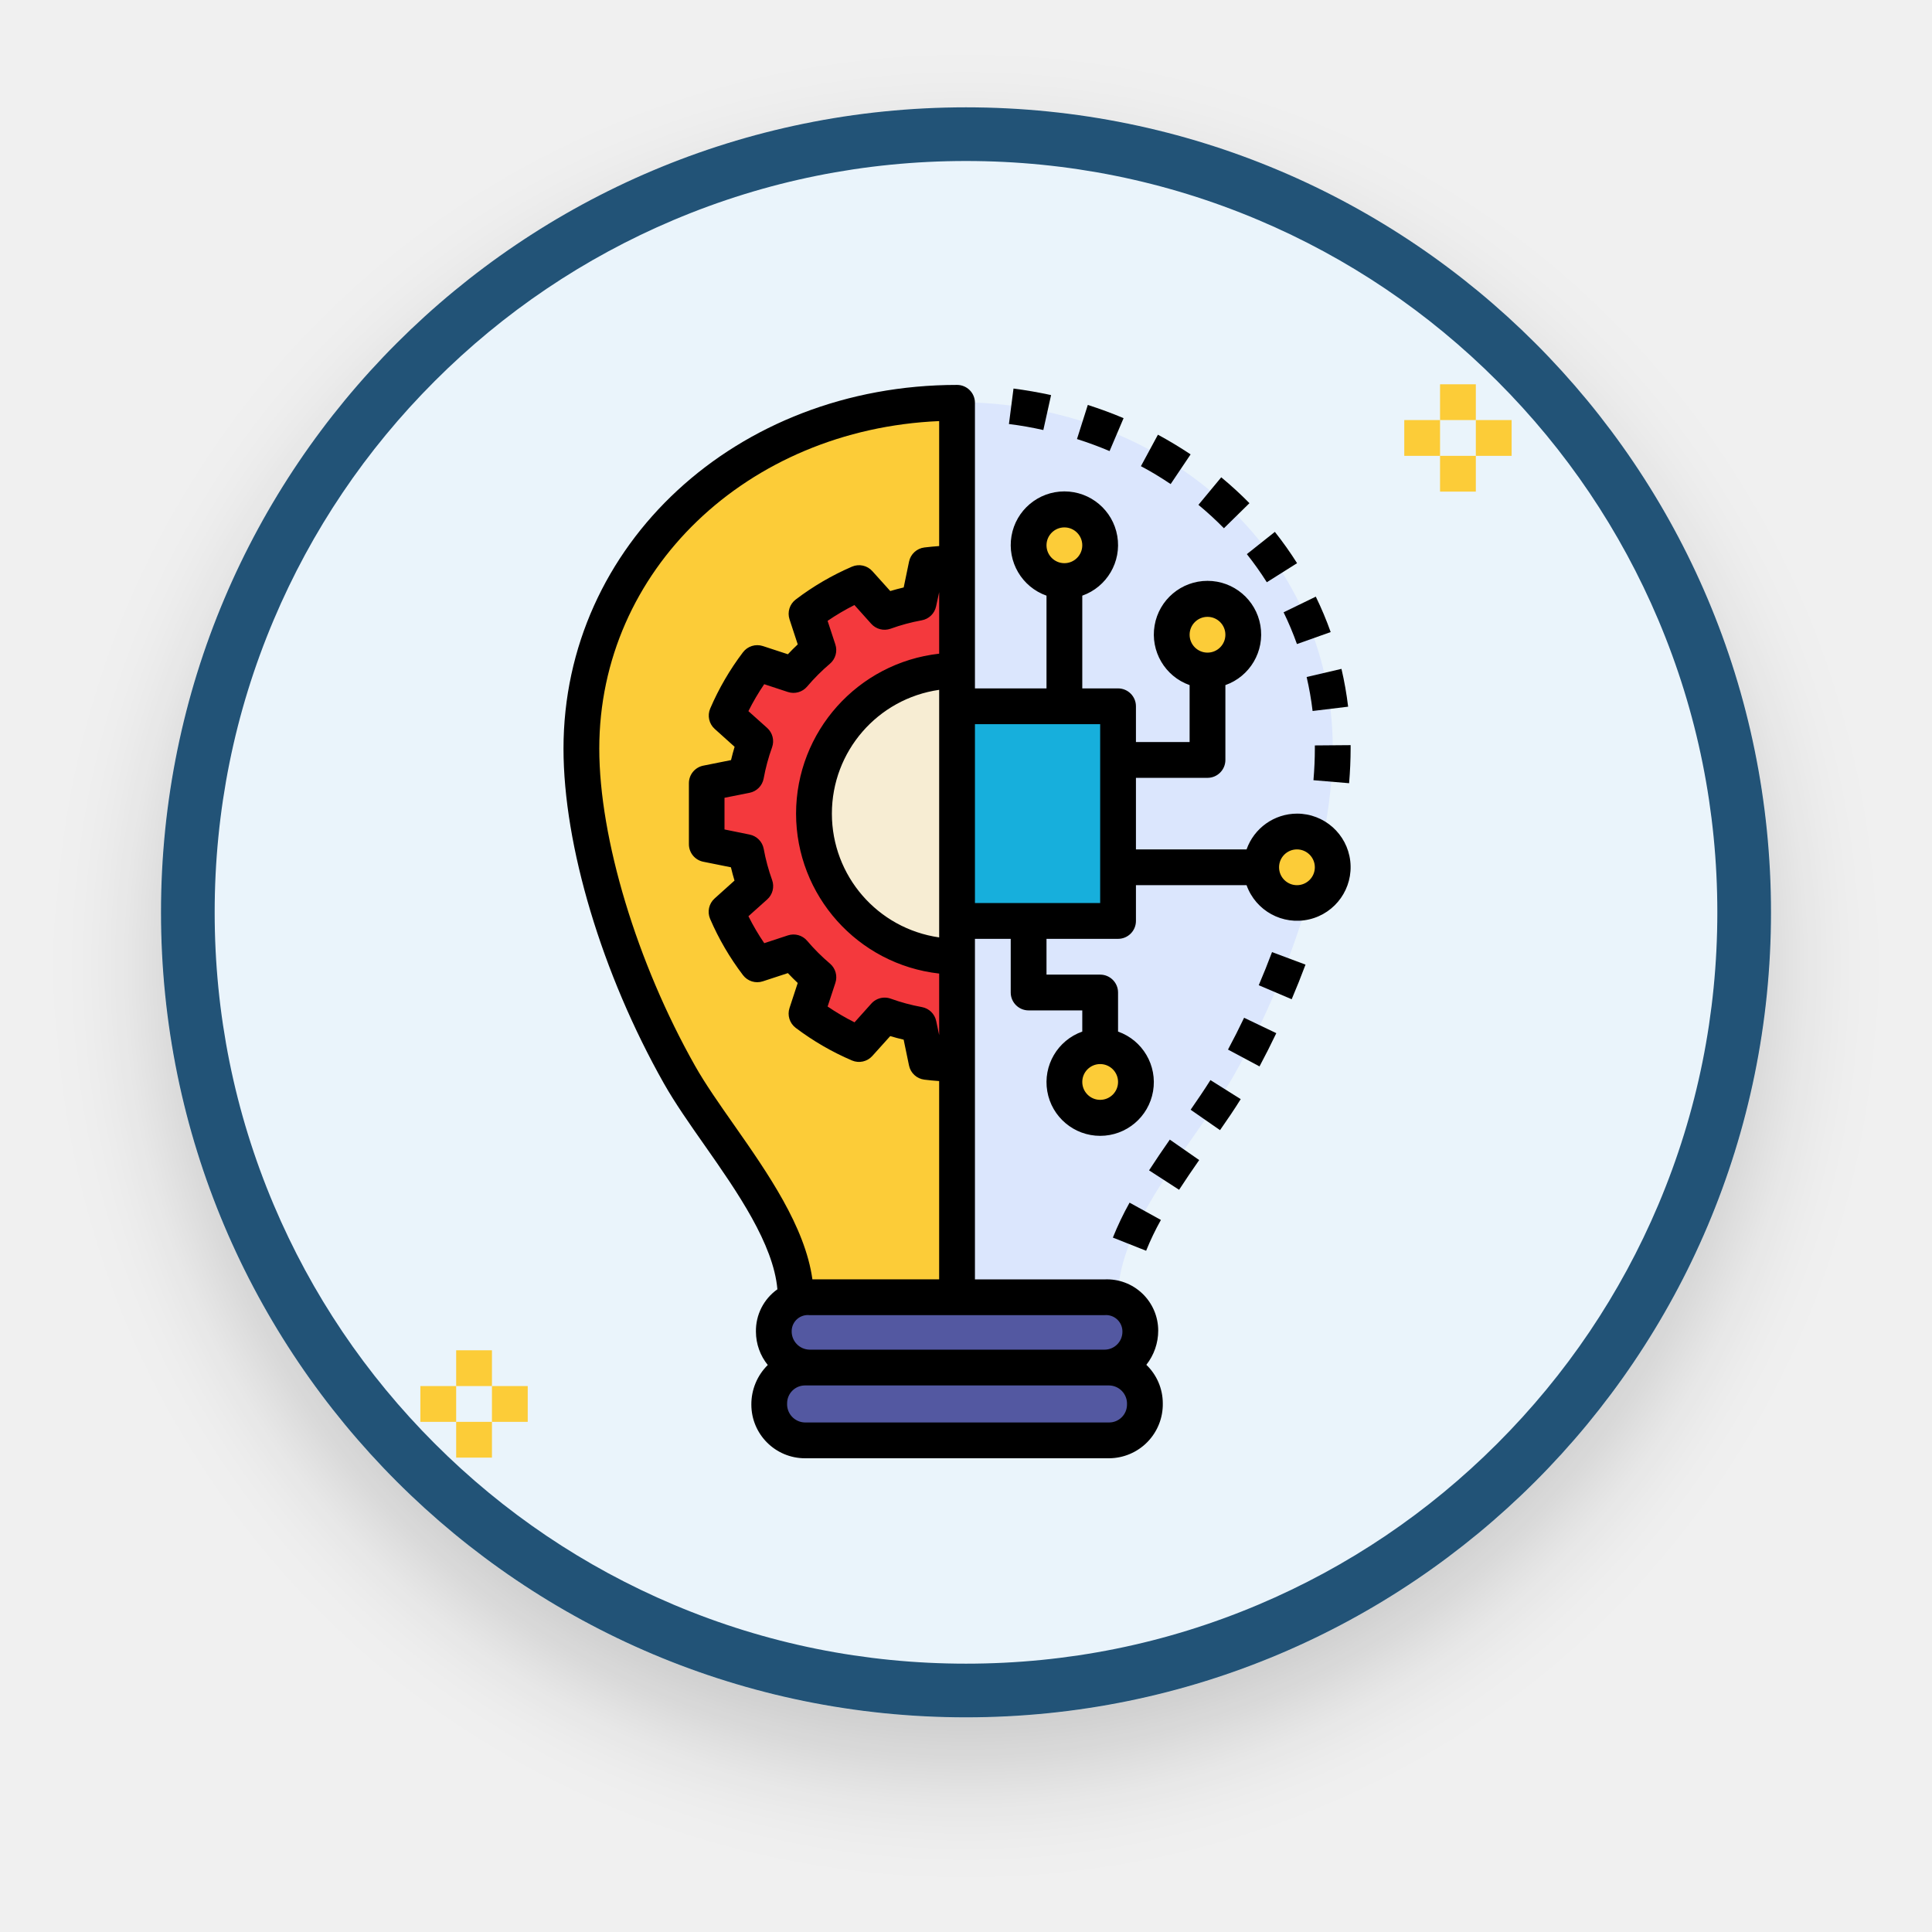
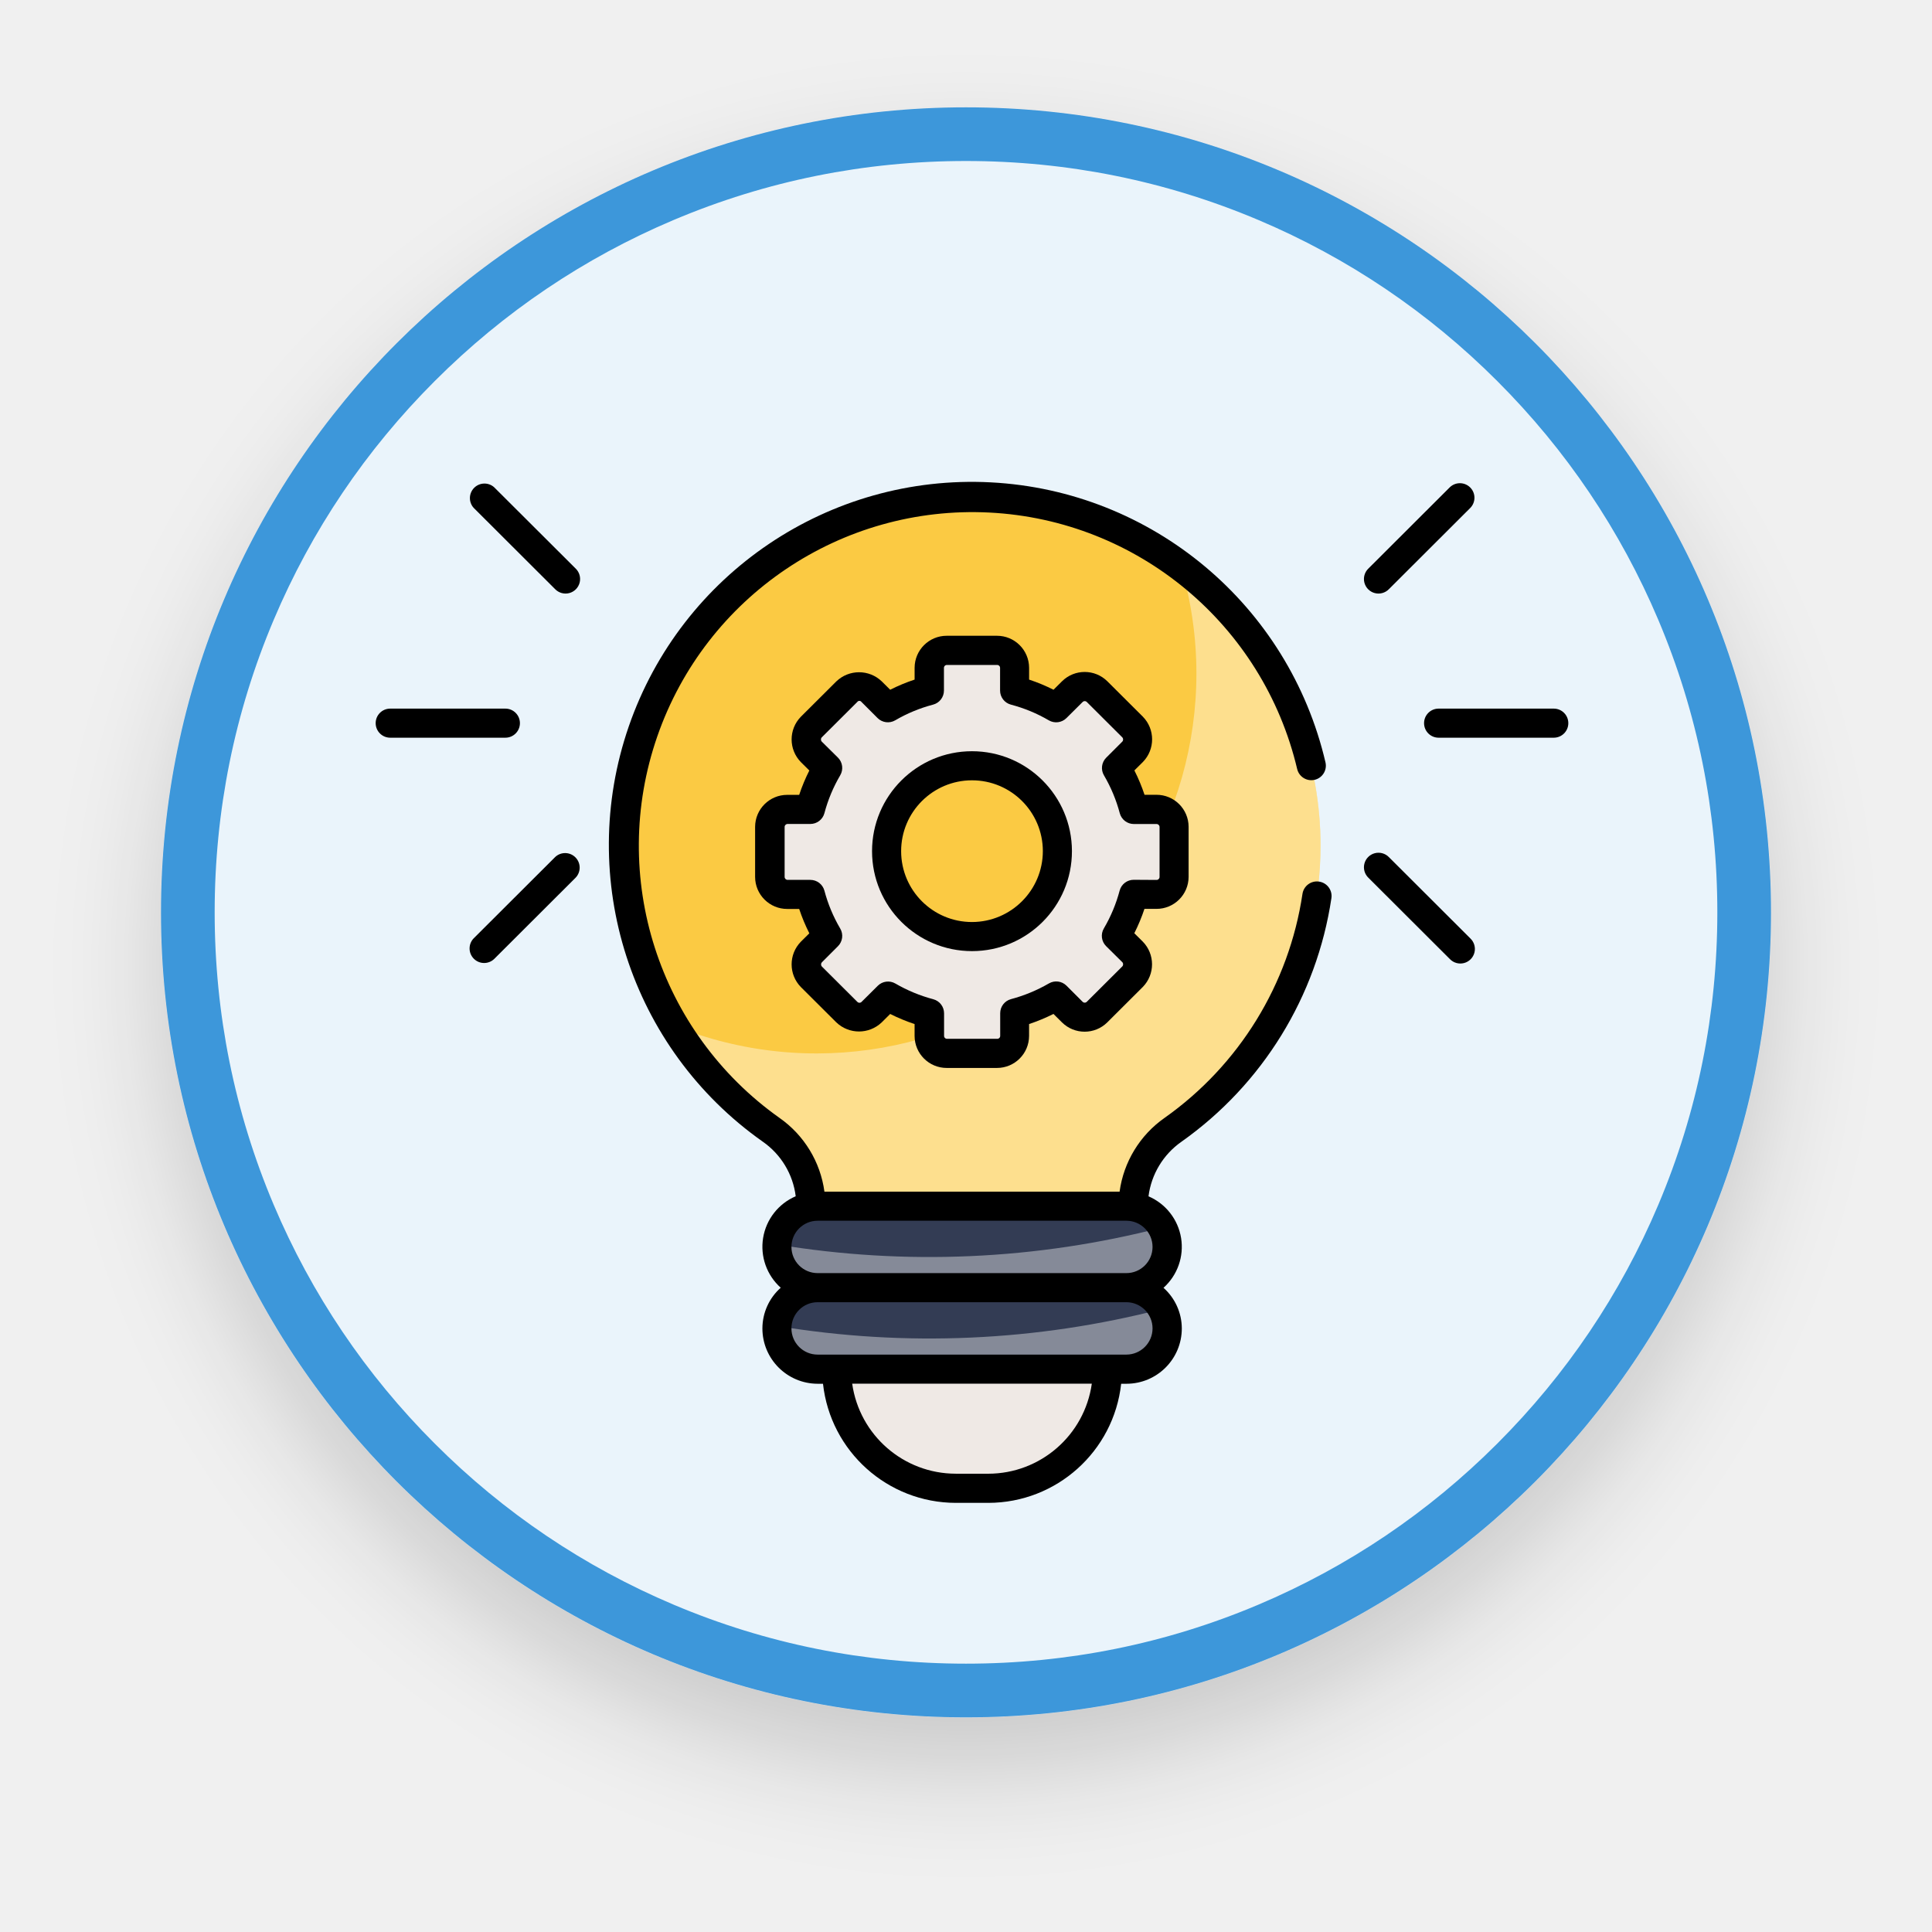
<svg xmlns="http://www.w3.org/2000/svg" width="108" height="108" viewBox="0 0 108 108">
  <defs>
-     <filter id="Path_982547" x="0" y="0" width="108" height="108" filterUnits="userSpaceOnUse">
+     <filter id="Path_982538" x="0" y="0" width="108" height="108" filterUnits="userSpaceOnUse">
      <feOffset dy="3" input="SourceAlpha" />
      <feGaussianBlur stdDeviation="3" result="blur" />
      <feFlood flood-opacity="0.161" />
      <feComposite operator="in" in2="blur" />
      <feComposite in="SourceGraphic" />
    </filter>
  </defs>
-   <g id="Group_1148769" data-name="Group 1148769" transform="translate(-197 -725)">
-     <g id="Group_1148526" data-name="Group 1148526">
-       <g id="Group_1146701" data-name="Group 1146701" transform="translate(-420 -732)">
-         <g id="Group_1146627" data-name="Group 1146627" transform="translate(1 -2526)">
-           <g transform="matrix(1, 0, 0, 1, 616, 3983)" filter="url(#Path_982547)">
-             <g id="Path_982547-2" data-name="Path 982547" transform="translate(9 6)" fill="#eaf4fb">
-               <path d="M 45 88.5 C 39.127 88.5 33.43 87.35 28.068 85.082 C 22.889 82.891 18.236 79.755 14.241 75.759 C 10.245 71.764 7.109 67.111 4.918 61.932 C 2.65 56.57 1.5 50.873 1.5 45 C 1.5 39.127 2.65 33.43 4.918 28.068 C 7.109 22.889 10.245 18.236 14.241 14.241 C 18.236 10.245 22.889 7.109 28.068 4.918 C 33.43 2.65 39.127 1.5 45 1.5 C 50.873 1.5 56.57 2.65 61.932 4.918 C 67.111 7.109 71.764 10.245 75.759 14.241 C 79.755 18.236 82.891 22.889 85.082 28.068 C 87.35 33.43 88.5 39.127 88.5 45 C 88.5 50.873 87.35 56.57 85.082 61.932 C 82.891 67.111 79.755 71.764 75.759 75.759 C 71.764 79.755 67.111 82.891 61.932 85.082 C 56.57 87.35 50.873 88.5 45 88.5 Z" stroke="none" />
-               <path d="M 45 3 C 39.329 3 33.829 4.11 28.653 6.299 C 23.652 8.415 19.16 11.443 15.302 15.302 C 11.443 19.16 8.415 23.652 6.299 28.653 C 4.11 33.829 3 39.329 3 45 C 3 50.671 4.11 56.171 6.299 61.347 C 8.415 66.348 11.443 70.84 15.302 74.698 C 19.16 78.557 23.652 81.585 28.653 83.701 C 33.829 85.89 39.329 87 45 87 C 50.671 87 56.171 85.89 61.347 83.701 C 66.348 81.585 70.84 78.557 74.698 74.698 C 78.557 70.84 81.585 66.348 83.701 61.347 C 85.89 56.171 87 50.671 87 45 C 87 39.329 85.89 33.829 83.701 28.653 C 81.585 23.652 78.557 19.16 74.698 15.302 C 70.84 11.443 66.348 8.415 61.347 6.299 C 56.171 4.11 50.671 3 45 3 M 45 0 C 69.853 0 90 20.147 90 45 C 90 69.853 69.853 90 45 90 C 20.147 90 0 69.853 0 45 C 0 20.147 20.147 0 45 0 Z" stroke="none" fill="#205277" />
+   <g id="Group_1156432" data-name="Group 1156432" transform="translate(-191 -754)">
+     <g id="Group_1154666" data-name="Group 1154666">
+       <g id="Group_1150765" data-name="Group 1150765" transform="translate(-426 -602)">
+         <g id="Group_1149507" data-name="Group 1149507" transform="translate(416 -2809.12)">
+           <g id="Group_1146955" data-name="Group 1146955" transform="translate(0 1196.12)">
+             <g transform="matrix(1, 0, 0, 1, 201, 2969)" filter="url(#Path_982538)">
+               <g id="Path_982538-2" data-name="Path 982538" transform="translate(9 6)" fill="#eaf4fb">
+                 <path d="M 45 88.5 C 39.127 88.5 33.43 87.35 28.068 85.082 C 22.889 82.891 18.236 79.755 14.241 75.759 C 10.245 71.764 7.109 67.111 4.918 61.932 C 2.65 56.57 1.5 50.873 1.5 45 C 1.5 39.127 2.65 33.43 4.918 28.068 C 7.109 22.889 10.245 18.236 14.241 14.241 C 18.236 10.245 22.889 7.109 28.068 4.918 C 33.43 2.65 39.127 1.5 45 1.5 C 50.873 1.5 56.57 2.65 61.932 4.918 C 67.111 7.109 71.764 10.245 75.759 14.241 C 79.755 18.236 82.891 22.889 85.082 28.068 C 87.35 33.43 88.5 39.127 88.5 45 C 88.5 50.873 87.35 56.57 85.082 61.932 C 82.891 67.111 79.755 71.764 75.759 75.759 C 71.764 79.755 67.111 82.891 61.932 85.082 C 56.57 87.35 50.873 88.5 45 88.5 Z" stroke="none" />
+                 <path d="M 45 3 C 39.329 3 33.829 4.11 28.653 6.299 C 23.652 8.415 19.16 11.443 15.302 15.302 C 11.443 19.16 8.415 23.652 6.299 28.653 C 4.11 33.829 3 39.329 3 45 C 3 50.671 4.11 56.171 6.299 61.347 C 8.415 66.348 11.443 70.84 15.302 74.698 C 19.16 78.557 23.652 81.585 28.653 83.701 C 33.829 85.89 39.329 87 45 87 C 50.671 87 56.171 85.89 61.347 83.701 C 66.348 81.585 70.84 78.557 74.698 74.698 C 78.557 70.84 81.585 66.348 83.701 61.347 C 85.89 56.171 87 50.671 87 45 C 87 39.329 85.89 33.829 83.701 28.653 C 81.585 23.652 78.557 19.16 74.698 15.302 C 70.84 11.443 66.348 8.415 61.347 6.299 C 56.171 4.11 50.671 3 45 3 M 45 0 C 69.853 0 90 20.147 90 45 C 90 69.853 69.853 90 45 90 C 20.147 90 0 69.853 0 45 C 0 20.147 20.147 0 45 0 Z" stroke="none" fill="#3c97da" />
+               </g>
            </g>
          </g>
        </g>
      </g>
-     </g>
-     <g id="innovation" transform="translate(218.5 744.482)">
-       <path id="Path_982805" data-name="Path 982805" d="M53,22.333c0,5.149-2.077,12.195-5.482,18.22C45.469,44.181,41,48.84,41,53H32V3c11.6,0,21,8.375,21,19.333Z" fill="#dbe6fd" />
-       <path id="Path_982806" data-name="Path 982806" d="M32,20h9V32H32Z" fill="#17afdc" />
-       <path id="Path_982807" data-name="Path 982807" d="M11,22.333c0,5.149,2.077,12.195,5.482,18.22C18.531,44.181,23,48.84,23,53h9V3C20.4,3,11,11.375,11,22.333Z" fill="#fccc38" />
-       <path id="Path_982808" data-name="Path 982808" d="M40.244,57H23.756a2,2,0,0,1-2-2v-.07a1.885,1.885,0,0,1,2-1.86H40.244a1.885,1.885,0,0,1,2,1.86V55A2,2,0,0,1,40.244,57Z" fill="#5358a1" />
-       <rect id="Rectangle_406106" data-name="Rectangle 406106" width="21" height="4.07" rx="2" transform="translate(21.5 57)" fill="#5358a1" />
-       <path id="Path_982809" data-name="Path 982809" d="M30.295,12.114,29.856,14.2a11.885,11.885,0,0,0-1.9.513l-1.433-1.6a13.965,13.965,0,0,0-2.936,1.716l.663,2.018a12.064,12.064,0,0,0-1.4,1.4l-2.018-.663a13.963,13.963,0,0,0-1.717,2.936l1.6,1.433a11.879,11.879,0,0,0-.513,1.9l-2.088.439a12.8,12.8,0,0,0,0,3.411l2.088.439a11.877,11.877,0,0,0,.513,1.9l-1.6,1.433a13.966,13.966,0,0,0,1.716,2.936l2.018-.663a12.064,12.064,0,0,0,1.4,1.4l-.663,2.018a13.964,13.964,0,0,0,2.936,1.717l1.433-1.6a11.887,11.887,0,0,0,1.9.513l.439,2.088A14.075,14.075,0,0,0,32,40V12a14.073,14.073,0,0,0-1.705.114Z" fill="#f4393d" />
-       <path id="Path_982810" data-name="Path 982810" d="M32,34a8,8,0,0,1,0-16" fill="#f7edd3" />
-       <circle id="Ellipse_11551" data-name="Ellipse 11551" cx="2" cy="2" r="2" transform="translate(36 9)" fill="#fccc38" />
-       <circle id="Ellipse_11552" data-name="Ellipse 11552" cx="2" cy="2" r="2" transform="translate(44 14)" fill="#fccc38" />
-       <circle id="Ellipse_11553" data-name="Ellipse 11553" cx="2" cy="2" r="2" transform="translate(49 27)" fill="#fccc38" />
-       <circle id="Ellipse_11554" data-name="Ellipse 11554" cx="2" cy="2" r="2" transform="translate(38 39)" fill="#fccc38" />
-       <path id="Path_982811" data-name="Path 982811" d="M42.569,50.436,40.71,49.7a16.936,16.936,0,0,1,.934-1.953l1.751.967a14.97,14.97,0,0,0-.826,1.723Z" />
-       <path id="Path_982812" data-name="Path 982812" d="M44.412,47.028l-1.679-1.086c.375-.58.767-1.154,1.16-1.719l1.642,1.143c-.38.547-.76,1.1-1.123,1.662Z" />
-       <path id="Path_982813" data-name="Path 982813" d="M46.7,43.694l-1.643-1.141c.394-.568.77-1.122,1.107-1.657l1.692,1.064C47.509,42.521,47.116,43.1,46.7,43.694Z" />
-       <path id="Path_982814" data-name="Path 982814" d="M48.91,40.133l-1.764-.943q.469-.877.9-1.778l1.8.861q-.449.94-.94,1.86Z" />
-       <path id="Path_982815" data-name="Path 982815" d="M50.706,36.376l-1.841-.783c.262-.614.509-1.233.742-1.852l1.872.7Q51.116,35.413,50.706,36.376Z" />
-       <path id="Path_982816" data-name="Path 982816" d="M53.916,24.3l-1.993-.168c.052-.609.078-1.2.078-1.76v-.184l2-.016v.2C54,22.982,53.972,23.631,53.916,24.3Z" />
-       <path id="Path_982817" data-name="Path 982817" d="M51.875,20.263a17.288,17.288,0,0,0-.333-1.9l1.947-.455a19.378,19.378,0,0,1,.372,2.114Z" />
-       <path id="Path_982818" data-name="Path 982818" d="M51,16.521a17.469,17.469,0,0,0-.746-1.775l1.8-.875a19.264,19.264,0,0,1,.832,1.98Z" />
-       <path id="Path_982819" data-name="Path 982819" d="M49.316,13.066A18.208,18.208,0,0,0,48.2,11.494l1.566-1.244A20.2,20.2,0,0,1,51.007,12Z" />
-       <path id="Path_982820" data-name="Path 982820" d="M46.918,10.047a18.9,18.9,0,0,0-1.425-1.308L46.768,7.2a20.943,20.943,0,0,1,1.577,1.446Z" />
-       <path id="Path_982821" data-name="Path 982821" d="M43.94,7.578c-.531-.357-1.09-.7-1.662-1l.951-1.76c.628.34,1.242.711,1.827,1.1Z" />
-       <path id="Path_982822" data-name="Path 982822" d="M40.526,5.734c-.586-.249-1.2-.476-1.822-.673l.605-1.906c.682.217,1.355.465,2,.739Z" />
-       <path id="Path_982823" data-name="Path 982823" d="M36.823,4.557C36.2,4.417,35.55,4.3,34.9,4.222l.256-1.984c.7.092,1.409.215,2.1.366Z" />
-       <path id="Path_982824" data-name="Path 982824" d="M51,26a3,3,0,0,0-2.816,2H42V24h4a1,1,0,0,0,1-1V18.816a3,3,0,1,0-2,0V22H42V20a1,1,0,0,0-1-1H39V13.816a3,3,0,1,0-2,0V19H33V3.035a1,1,0,0,0-1-1c-12.336,0-22,8.932-22,20.333,0,5.416,2.15,12.587,5.611,18.713.622,1.1,1.433,2.256,2.291,3.48,1.815,2.587,3.835,5.5,4.055,8.03a2.842,2.842,0,0,0-1.2,2.374,2.97,2.97,0,0,0,.662,1.857,3.083,3.083,0,0,0-.918,2.214,3,3,0,0,0,3,3h17a3.019,3.019,0,0,0,3-3.07,2.987,2.987,0,0,0-.92-2.154,3.087,3.087,0,0,0,.664-1.916,2.868,2.868,0,0,0-3-2.859H33V33h2v3a1,1,0,0,0,1,1h3v1.184a3,3,0,1,0,2,0V36a1,1,0,0,0-1-1H37V33h4a1,1,0,0,0,1-1V30h6.184A2.995,2.995,0,1,0,51,26ZM46,15a1,1,0,1,1-1,1A1,1,0,0,1,46,15ZM19.54,43.413c-.83-1.184-1.614-2.3-2.187-3.316C14.1,34.342,12,27.383,12,22.368,12,12.4,20.267,4.519,31,4.057v6.986c-.265.02-.536.044-.826.079a1,1,0,0,0-.857.786l-.3,1.449q-.376.089-.751.2l-1-1.111a1,1,0,0,0-1.137-.253,15.045,15.045,0,0,0-3.146,1.837,1,1,0,0,0-.348,1.11l.459,1.4c-.189.178-.373.362-.551.551l-1.4-.459a1.006,1.006,0,0,0-1.11.348A15.008,15.008,0,0,0,18.2,20.128a1,1,0,0,0,.253,1.137l1.112,1q-.112.371-.2.743l-1.555.311a1,1,0,0,0-.8.98v3.41a1,1,0,0,0,.8.98L19.359,29q.089.372.2.743l-1.112,1a1,1,0,0,0-.253,1.137,15.015,15.015,0,0,0,1.838,3.147,1,1,0,0,0,1.11.348l1.4-.459c.179.188.362.373.551.551l-.459,1.4a1,1,0,0,0,.348,1.11A15.013,15.013,0,0,0,26.127,39.8a1,1,0,0,0,1.137-.253l1-1.111q.374.113.751.2l.3,1.448a1,1,0,0,0,.857.787c.29.036.561.06.827.079V52.035H23.914c-.409-2.947-2.5-5.945-4.374-8.622ZM23,26a9.01,9.01,0,0,0,8,8.941V38.38l-.166-.787a1,1,0,0,0-.8-.779,10.842,10.842,0,0,1-1.742-.47,1.016,1.016,0,0,0-.338-.059,1,1,0,0,0-.745.333l-.94,1.049a12.96,12.96,0,0,1-1.505-.884l.434-1.321a1,1,0,0,0-.3-1.076,10.958,10.958,0,0,1-1.28-1.279,1,1,0,0,0-1.075-.3l-1.321.435a13,13,0,0,1-.884-1.506l1.05-.94a1,1,0,0,0,.274-1.083,10.877,10.877,0,0,1-.47-1.742,1,1,0,0,0-.789-.8L19,26.885v-1.77l1.4-.279a1,1,0,0,0,.789-.8,10.915,10.915,0,0,1,.47-1.743,1,1,0,0,0-.274-1.083l-1.049-.939a13.128,13.128,0,0,1,.884-1.506l1.321.435a1,1,0,0,0,1.075-.3,11.184,11.184,0,0,1,1.281-1.282,1,1,0,0,0,.3-1.073l-.434-1.321a13.035,13.035,0,0,1,1.5-.884l.94,1.049a1,1,0,0,0,1.083.274,10.815,10.815,0,0,1,1.742-.47,1,1,0,0,0,.8-.778L31,13.621v3.438A9.01,9.01,0,0,0,23,26Zm8-6.92V32.92a6.991,6.991,0,0,1,0-13.84Zm9.5,40.955h-17a1.018,1.018,0,0,1-1-1.07,1,1,0,0,1,1-1h17a1.018,1.018,0,0,1,1,1.07,1,1,0,0,1-1,1Zm-.256-6a.916.916,0,0,1,1,.93,1,1,0,0,1-1,1H23.756a1.018,1.018,0,0,1-1-1.07.9.9,0,0,1,1-.859ZM40,40a1,1,0,1,1-1,1A1,1,0,0,1,40,40ZM38,10a1,1,0,1,1-1,1,1,1,0,0,1,1-1Zm2,21H33V21h7Zm11-1a1,1,0,1,1,1-1A1,1,0,0,1,51,30Z" />
-       <g id="Group_1148525" data-name="Group 1148525">
-         <path id="Path_982825" data-name="Path 982825" d="M4,56H6v2H4Z" fill="#fccc38" />
-         <path id="Path_982826" data-name="Path 982826" d="M4,60H6v2H4Z" fill="#fccc38" />
-         <path id="Path_982827" data-name="Path 982827" d="M6,58H8v2H6Z" fill="#fccc38" />
-         <path id="Path_982828" data-name="Path 982828" d="M2,58H4v2H2Z" fill="#fccc38" />
-         <path id="Path_982829" data-name="Path 982829" d="M59,2h2V4H59Z" fill="#fccc38" />
-         <path id="Path_982830" data-name="Path 982830" d="M59,6h2V8H59Z" fill="#fccc38" />
-         <path id="Path_982831" data-name="Path 982831" d="M61,4h2V6H61Z" fill="#fccc38" />
-         <path id="Path_982832" data-name="Path 982832" d="M57,4h2V6H57Z" fill="#fccc38" />
+       <g id="_x38_8_Business_Innovation" transform="translate(205.995 738.766)">
+         <g id="Group_1154665" data-name="Group 1154665" transform="translate(6.005 42.234)">
+           <path id="Path_991139" data-name="Path 991139" d="M148.844,67.776a19.411,19.411,0,0,1-8.26,15.9,5.223,5.223,0,0,0-2.217,4.27H120.352a5.223,5.223,0,0,0-2.217-4.27,19.462,19.462,0,1,1,30.709-15.9Z" transform="translate(-96.025 -47.518)" fill="#fbca43" />
+           <path id="Path_991140" data-name="Path 991140" d="M167.092,93.067a19.432,19.432,0,0,1-8.261,15.9,5.21,5.21,0,0,0-2.218,4.267H138.6a5.19,5.19,0,0,0-2.218-4.267,19.668,19.668,0,0,1-5.451-5.828A21.233,21.233,0,0,0,159.3,77.515,19.408,19.408,0,0,1,167.092,93.067Z" transform="translate(-114.271 -72.811)" fill="#fff" opacity="0.4" />
+           <path id="Path_991141" data-name="Path 991141" d="M196.019,347.7a2.277,2.277,0,0,1-2.277,2.277H176.483a2.277,2.277,0,0,1,0-4.554h17.258A2.277,2.277,0,0,1,196.019,347.7Z" transform="translate(-151.778 -304.994)" fill="#333c54" />
+           <path id="Path_991142" data-name="Path 991142" d="M196.011,355.425a2.275,2.275,0,0,1-2.277,2.277H176.472a2.275,2.275,0,0,1-2.277-2.277.956.956,0,0,1,.007-.137,52.068,52.068,0,0,0,21.536-.95A2.262,2.262,0,0,1,196.011,355.425Z" transform="translate(-151.768 -312.722)" fill="#fff" opacity="0.4" />
+           <path id="Path_991143" data-name="Path 991143" d="M196.019,381.855a2.277,2.277,0,0,1-2.277,2.277H176.483a2.277,2.277,0,1,1,0-4.554h17.258A2.277,2.277,0,0,1,196.019,381.855Z" transform="translate(-151.778 -334.596)" fill="#333c54" />
+           <path id="Path_991144" data-name="Path 991144" d="M196.011,389.6a2.275,2.275,0,0,1-2.277,2.277H176.472A2.275,2.275,0,0,1,174.2,389.6a.956.956,0,0,1,.007-.137,52.068,52.068,0,0,0,21.536-.95A2.261,2.261,0,0,1,196.011,389.6Z" transform="translate(-151.768 -342.342)" fill="#fff" opacity="0.4" />
+           <path id="Path_991145" data-name="Path 991145" d="M214.382,413.734a6.658,6.658,0,0,1-6.658,6.658h-1.818a6.658,6.658,0,0,1-6.658-6.658Z" transform="translate(-173.481 -364.198)" fill="#efe9e5" />
+           <path id="Path_991146" data-name="Path 991146" d="M192.918,121.283H191.65a9.266,9.266,0,0,0-.969-2.322l.9-.9a.99.99,0,0,0,0-1.386L189.6,114.7a.978.978,0,0,0-1.385,0l-.9.9a9.253,9.253,0,0,0-2.322-.963v-1.268a.976.976,0,0,0-.982-.976h-2.8a.976.976,0,0,0-.982.976v1.268a9.258,9.258,0,0,0-2.322.963l-.9-.9a.977.977,0,0,0-1.385,0l-1.984,1.977a.99.99,0,0,0,0,1.386l.9.9a9.274,9.274,0,0,0-.969,2.322H172.3a.98.98,0,0,0-.982.976v2.8a.98.98,0,0,0,.982.976h1.268a9.262,9.262,0,0,0,.969,2.322l-.9.9a.989.989,0,0,0,0,1.385l1.984,1.977a.977.977,0,0,0,1.385,0l.9-.9a9.512,9.512,0,0,0,2.322.963v1.268a.976.976,0,0,0,.982.976h2.8a.976.976,0,0,0,.982-.976v-1.268a9.512,9.512,0,0,0,2.322-.963l.9.9a.977.977,0,0,0,1.385,0l1.984-1.977a.989.989,0,0,0,0-1.385l-.9-.9a9.273,9.273,0,0,0,.969-2.322h1.268a.98.98,0,0,0,.982-.976v-2.8A.98.98,0,0,0,192.918,121.283Zm-10.309,7.109a4.774,4.774,0,1,1,4.774-4.781A4.779,4.779,0,0,1,182.609,128.393Z" transform="translate(-149.274 -103.037)" fill="#efe9e5" />
+           <g id="Group_1154664" data-name="Group 1154664" transform="translate(0 0)">
+             <path id="Path_991147" data-name="Path 991147" d="M143.455,64.528a.817.817,0,0,0-.922.687,18.719,18.719,0,0,1-7.714,12.526,6.028,6.028,0,0,0-2.509,4.119h-16.5a6.015,6.015,0,0,0-2.506-4.118,18.65,18.65,0,1,1,28.934-19.5.813.813,0,0,0,1.583-.371,20.295,20.295,0,1,0-31.452,21.2,4.372,4.372,0,0,1,1.836,3.047,3.072,3.072,0,0,0-.838,5.114,3.048,3.048,0,0,0-1.024,2.273A3.094,3.094,0,0,0,115.43,92.6h.3a7.48,7.48,0,0,0,7.425,6.658h1.818a7.48,7.48,0,0,0,7.425-6.658h.3a3.094,3.094,0,0,0,3.09-3.091,3.048,3.048,0,0,0-1.024-2.273,3.073,3.073,0,0,0-.838-5.114,4.4,4.4,0,0,1,1.837-3.048,20.359,20.359,0,0,0,8.388-13.621.814.814,0,0,0-.687-.923Zm-18.487,33.1H123.15a5.854,5.854,0,0,1-5.788-5.032h13.395A5.853,5.853,0,0,1,124.968,97.629Zm9.184-8.123a1.466,1.466,0,0,1-1.464,1.465H115.43a1.464,1.464,0,1,1,0-2.929h17.258A1.466,1.466,0,0,1,134.152,89.506Zm-1.464-3.09H115.43a1.464,1.464,0,1,1,0-2.928h17.258a1.464,1.464,0,0,1,0,2.928Z" transform="translate(-90.724 -42.247)" />
+             <path id="Path_991148" data-name="Path 991148" d="M187.633,121.562a1.794,1.794,0,0,0,1.8-1.789v-2.8a1.794,1.794,0,0,0-1.8-1.789h-.664a10.058,10.058,0,0,0-.567-1.362l.478-.474a1.812,1.812,0,0,0-.006-2.532l-1.984-1.977a1.8,1.8,0,0,0-2.533,0l-.476.473a9.99,9.99,0,0,0-1.365-.567v-.661a1.794,1.794,0,0,0-1.8-1.789h-2.8a1.794,1.794,0,0,0-1.8,1.789v.661a10.018,10.018,0,0,0-1.365.567l-.473-.47a1.834,1.834,0,0,0-2.534,0l-1.991,1.984a1.814,1.814,0,0,0,.007,2.533l.471.467a10.058,10.058,0,0,0-.567,1.362h-.664a1.794,1.794,0,0,0-1.8,1.789v2.8a1.794,1.794,0,0,0,1.8,1.789h.664a10.059,10.059,0,0,0,.567,1.362l-.478.474a1.813,1.813,0,0,0,.006,2.531l1.983,1.976a1.836,1.836,0,0,0,2.533,0l.476-.473a10.269,10.269,0,0,0,1.364.565v.664a1.794,1.794,0,0,0,1.8,1.789h2.8a1.794,1.794,0,0,0,1.8-1.789V128a10.266,10.266,0,0,0,1.364-.565l.474.471a1.8,1.8,0,0,0,2.534,0l1.989-1.983a1.812,1.812,0,0,0-.007-2.533l-.471-.467a10.053,10.053,0,0,0,.567-1.363h.664Zm-1.268-1.626a.813.813,0,0,0-.786.6,8.459,8.459,0,0,1-.884,2.119.813.813,0,0,0,.127.991l.9.891a.173.173,0,0,1,.006.239l-1.984,1.978a.166.166,0,0,1-.238,0l-.9-.9a.813.813,0,0,0-.982-.125,8.694,8.694,0,0,1-2.123.879.813.813,0,0,0-.6.786v1.268a.162.162,0,0,1-.169.163h-2.8a.162.162,0,0,1-.169-.163V127.4a.813.813,0,0,0-.6-.786,8.659,8.659,0,0,1-2.124-.88.813.813,0,0,0-.981.126l-.906.9a.165.165,0,0,1-.237,0l-1.978-1.971a.174.174,0,0,1-.007-.238l.9-.9a.813.813,0,0,0,.127-.991,8.463,8.463,0,0,1-.884-2.119.813.813,0,0,0-.786-.6h-1.268a.166.166,0,0,1-.169-.163v-2.8a.166.166,0,0,1,.169-.163h1.268a.813.813,0,0,0,.786-.6,8.459,8.459,0,0,1,.884-2.119.813.813,0,0,0-.127-.991l-.9-.89a.175.175,0,0,1-.006-.239l1.986-1.979a.144.144,0,0,1,.238,0l.9.9a.816.816,0,0,0,.981.126,8.41,8.41,0,0,1,2.118-.878.813.813,0,0,0,.609-.787v-1.268a.162.162,0,0,1,.169-.163h2.8a.162.162,0,0,1,.169.163v1.268a.813.813,0,0,0,.609.787,8.44,8.44,0,0,1,2.117.878.815.815,0,0,0,.982-.125l.906-.9a.165.165,0,0,1,.236,0l1.978,1.972a.173.173,0,0,1,.007.238l-.9.9a.813.813,0,0,0-.127.991,8.464,8.464,0,0,1,.884,2.119.813.813,0,0,0,.786.6h1.268a.166.166,0,0,1,.169.163v2.8a.166.166,0,0,1-.169.163Z" transform="translate(-143.989 -97.755)" />
+             <path id="Path_991149" data-name="Path 991149" d="M219.682,154.685a5.587,5.587,0,1,0,5.587,5.581A5.59,5.59,0,0,0,219.682,154.685Zm0,9.548a3.961,3.961,0,1,1,3.961-3.967A3.969,3.969,0,0,1,219.682,164.233Z" transform="translate(-186.347 -139.691)" />
+             <path id="Path_991150" data-name="Path 991150" d="M421.79,48.166l4.552-4.543a.813.813,0,0,0-1.148-1.151l-4.552,4.543a.813.813,0,1,0,1.148,1.151Z" transform="translate(-365.146 -42.235)" />
+             <path id="Path_991151" data-name="Path 991151" d="M452.773,136.816h-6.438a.813.813,0,0,0,0,1.626h6.438a.813.813,0,0,0,0-1.626Z" transform="translate(-386.916 -124.204)" />
+             <path id="Path_991152" data-name="Path 991152" d="M421.79,197.562a.813.813,0,1,0-1.148,1.151l4.552,4.543a.813.813,0,1,0,1.148-1.151Z" transform="translate(-365.146 -176.644)" />
+             <path id="Path_991153" data-name="Path 991153" d="M46.645,42.472A.813.813,0,0,0,45.5,43.623l4.552,4.543A.813.813,0,1,0,51.2,47.015Z" transform="translate(-40.023 -42.235)" />
+             <path id="Path_991154" data-name="Path 991154" d="M14.069,137.63a.813.813,0,0,0-.813-.813H6.818a.813.813,0,0,0,0,1.626h6.438A.813.813,0,0,0,14.069,137.63Z" transform="translate(-6.005 -124.205)" />
+             <path id="Path_991155" data-name="Path 991155" d="M50.048,197.562,45.5,202.1a.813.813,0,0,0,1.148,1.151l4.552-4.543a.813.813,0,0,0-1.148-1.151Z" transform="translate(-40.023 -176.644)" />
+           </g>
+         </g>
      </g>
    </g>
  </g>
</svg>
